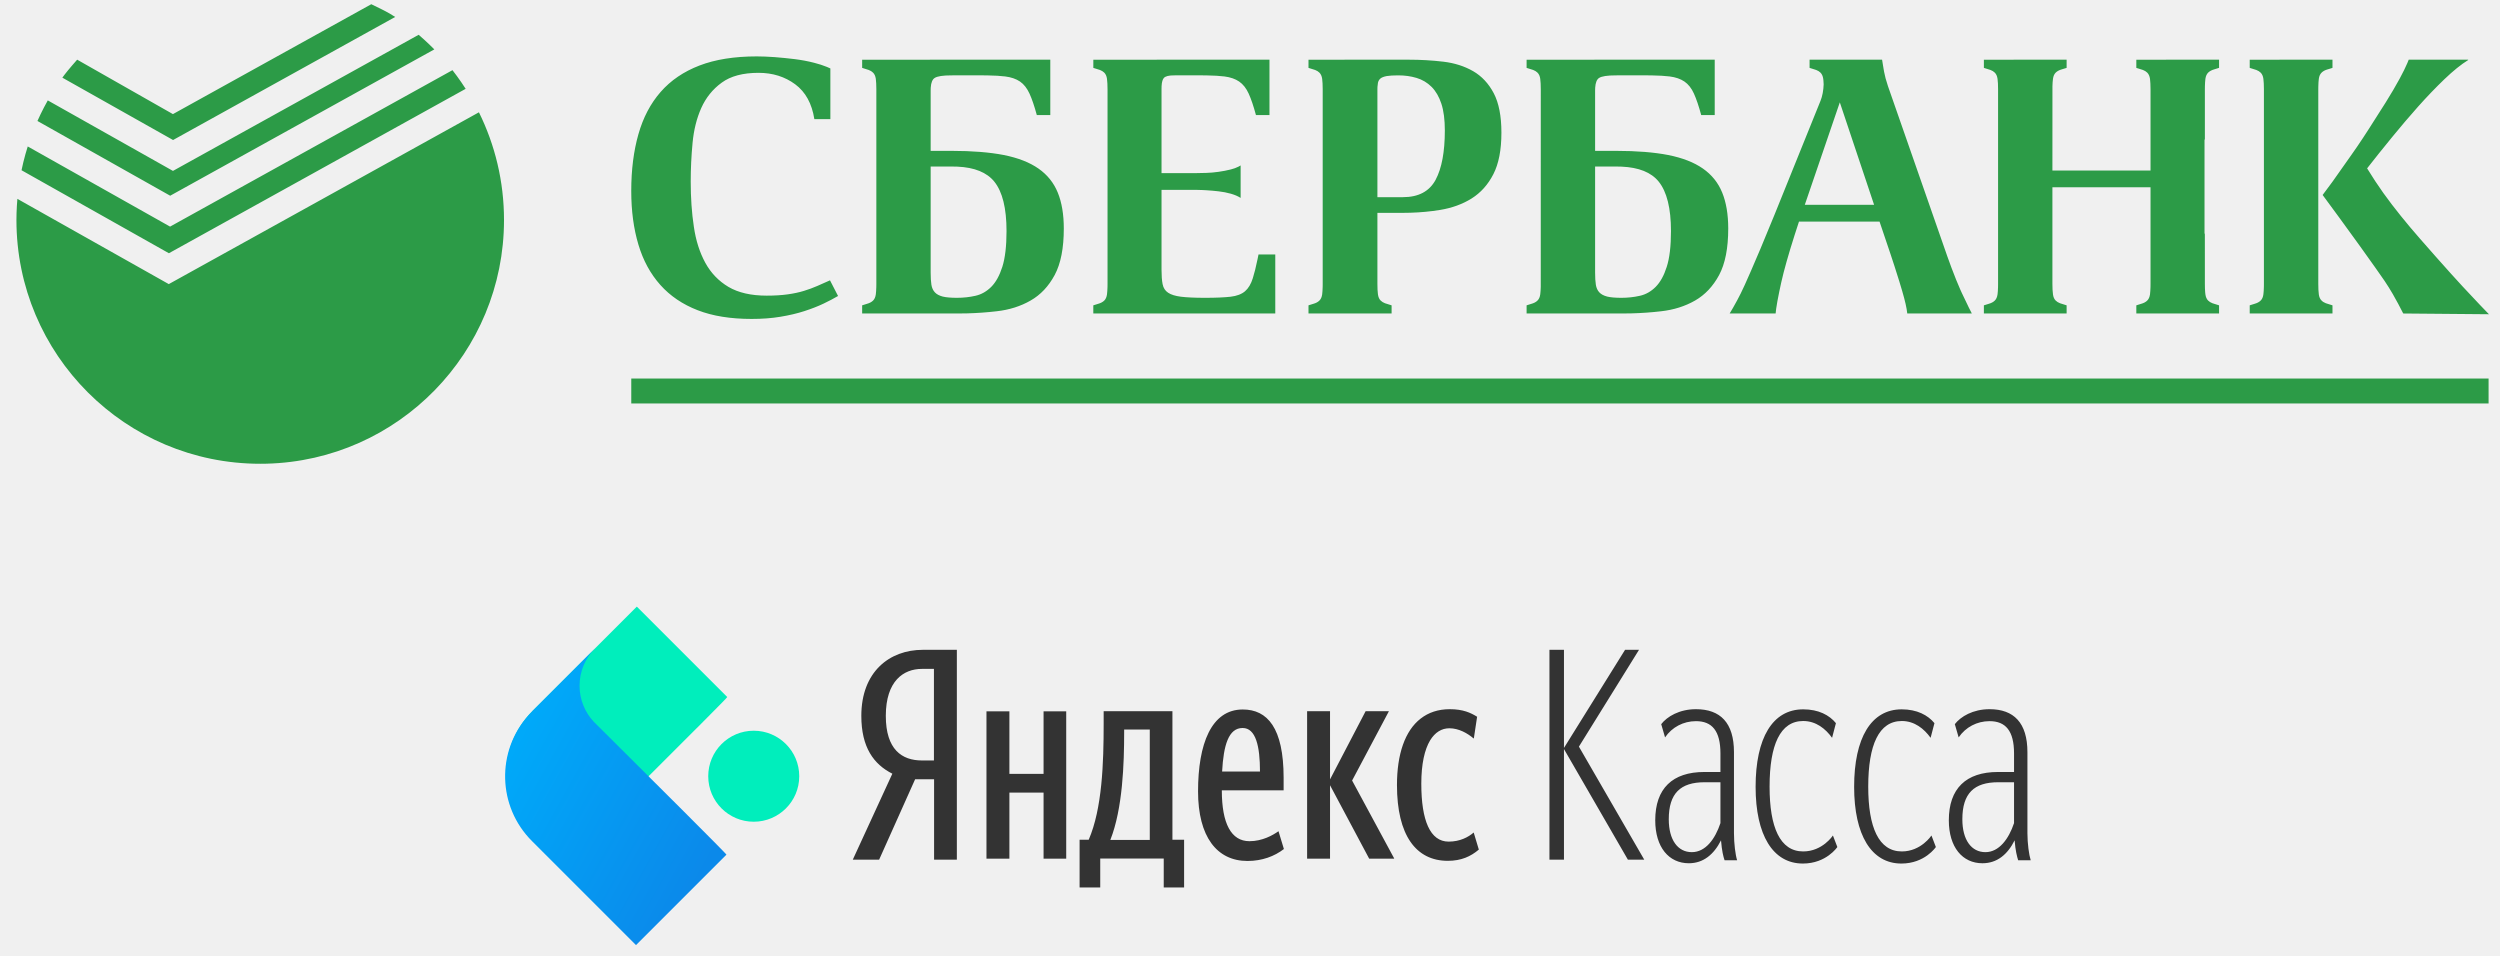
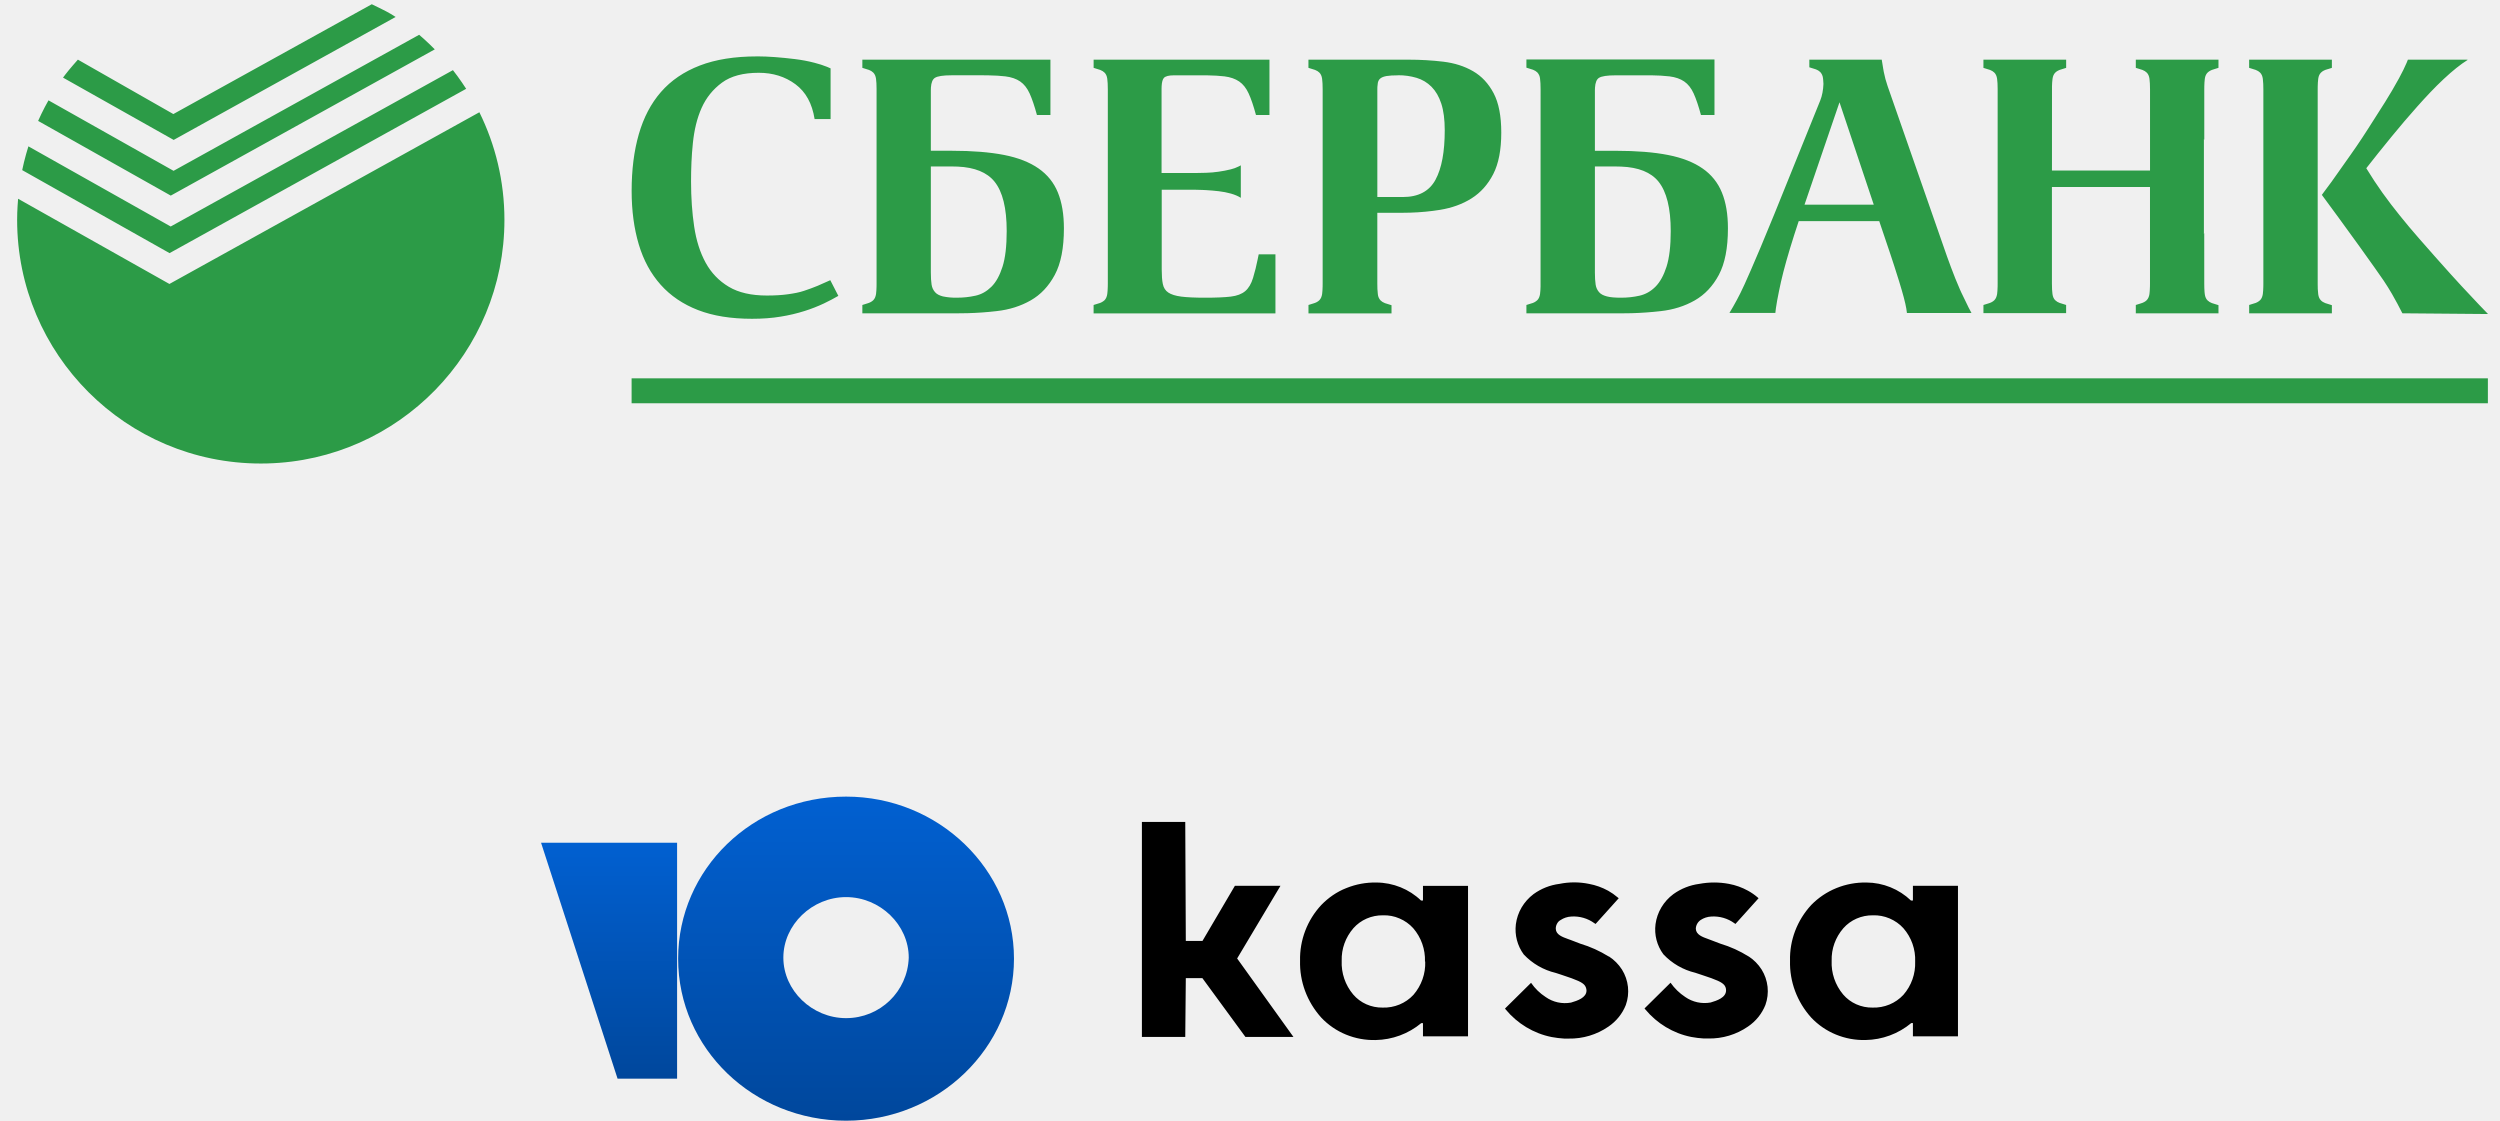
- <svg xmlns="http://www.w3.org/2000/svg" width="136" height="52" viewBox="0 0 136 52" fill="none">
-   <path fill-rule="evenodd" clip-rule="evenodd" d="M0.946 10.818L9.185 15.457L9.188 15.452L26.054 6.109C26.926 7.876 27.418 9.863 27.418 11.967C27.418 19.179 21.661 25.046 14.493 25.225L14.156 25.229C6.831 25.229 0.894 19.291 0.894 11.967C0.894 11.709 0.903 11.453 0.918 11.198L0.946 10.818ZM135.379 20.592V21.949H34.341V20.592H135.379ZM41.166 3.068C41.457 3.068 41.781 3.082 42.138 3.107C42.494 3.135 42.859 3.171 43.23 3.216C43.598 3.263 43.953 3.328 44.291 3.416C44.543 3.48 44.772 3.554 44.976 3.637L45.172 3.723V6.48H44.301C44.168 5.634 43.821 5.002 43.259 4.586C42.696 4.17 42.033 3.962 41.264 3.962C40.419 3.962 39.751 4.138 39.262 4.496C38.771 4.852 38.401 5.314 38.149 5.875C37.899 6.438 37.74 7.073 37.675 7.78C37.608 8.487 37.575 9.186 37.575 9.873C37.575 10.759 37.631 11.58 37.745 12.332C37.855 13.088 38.065 13.742 38.37 14.298C38.673 14.851 39.093 15.289 39.628 15.607C40.165 15.923 40.855 16.082 41.702 16.083C42.138 16.083 42.521 16.06 42.852 16.013C43.183 15.967 43.477 15.903 43.734 15.824C43.992 15.745 44.234 15.655 44.459 15.557L45.152 15.25L45.59 16.102C45.365 16.234 45.101 16.374 44.797 16.519C44.492 16.664 44.144 16.799 43.756 16.925C43.365 17.051 42.93 17.154 42.454 17.232C41.98 17.312 41.457 17.35 40.889 17.35C39.751 17.35 38.772 17.194 37.953 16.876C37.132 16.558 36.454 16.098 35.918 15.496C35.383 14.895 34.985 14.166 34.729 13.305C34.471 12.444 34.34 11.473 34.34 10.388C34.34 9.239 34.471 8.209 34.729 7.304C34.985 6.398 35.389 5.63 35.938 5.002C36.488 4.374 37.191 3.895 38.05 3.565C38.911 3.234 39.948 3.068 41.166 3.068ZM134.267 3.247V3.267C133.882 3.505 133.454 3.852 132.977 4.308C132.501 4.765 132.025 5.261 131.548 5.796C131.073 6.331 130.609 6.874 130.161 7.423L129.415 8.343L128.771 9.159C129.062 9.634 129.356 10.081 129.654 10.499C129.952 10.913 130.266 11.328 130.598 11.737C130.927 12.146 131.278 12.564 131.649 12.987L132.525 13.983L133.34 14.896C133.529 15.105 133.738 15.335 133.97 15.587C134.278 15.922 134.592 16.256 134.913 16.591L135.398 17.095L130.736 17.054C130.563 16.71 130.375 16.359 130.171 16.002C130.034 15.765 129.884 15.524 129.72 15.28L129.217 14.56L128.389 13.399L127.254 11.835L126.351 10.607C126.5 10.415 126.675 10.179 126.879 9.896L127.918 8.424C128.131 8.125 128.342 7.815 128.553 7.494L128.87 7.006C129.189 6.512 129.492 6.031 129.785 5.568C130.073 5.105 130.329 4.672 130.547 4.269C130.723 3.946 130.861 3.663 130.964 3.421L131.034 3.247H134.267ZM98.441 3.247H102.385L102.463 3.724C102.473 3.784 102.484 3.847 102.496 3.911C102.533 4.118 102.601 4.374 102.702 4.677L105.939 13.959L106.158 14.559C106.334 15.03 106.495 15.426 106.638 15.749L106.722 15.934C106.868 16.246 106.997 16.516 107.11 16.744L107.268 17.054L103.755 17.054C103.729 16.776 103.636 16.366 103.477 15.824L103.329 15.329C103.248 15.065 103.157 14.779 103.057 14.47L102.843 13.82L102.247 12.054H97.865L97.626 12.79C97.289 13.848 97.047 14.704 96.901 15.358L96.794 15.857C96.714 16.244 96.657 16.557 96.623 16.799L96.594 17.054L94.093 17.054C94.215 16.858 94.349 16.617 94.5 16.341C94.623 16.118 94.761 15.837 94.917 15.495L95.256 14.729L95.781 13.503C95.998 12.988 96.25 12.379 96.535 11.677L99.034 5.489C99.14 5.232 99.196 4.906 99.207 4.589L99.194 4.377C99.191 4.345 99.187 4.315 99.184 4.287C99.163 4.142 99.113 4.03 99.034 3.951C98.974 3.891 98.897 3.843 98.8 3.806L98.441 3.693V3.247ZM57.136 3.247V6.261H56.403C56.27 5.772 56.138 5.383 56.005 5.092C55.871 4.801 55.701 4.583 55.49 4.437C55.278 4.292 55.009 4.2 54.685 4.159C54.425 4.127 54.105 4.108 53.724 4.102L53.426 4.099L51.76 4.1C51.296 4.1 50.993 4.146 50.848 4.24C50.721 4.318 50.65 4.494 50.632 4.769L50.628 4.914V8.207H51.78C52.89 8.207 53.833 8.283 54.607 8.433C55.38 8.588 56.008 8.831 56.491 9.169C56.973 9.505 57.324 9.941 57.543 10.478C57.761 11.012 57.871 11.664 57.871 12.431C57.871 13.503 57.705 14.345 57.374 14.962C57.043 15.576 56.608 16.04 56.063 16.35C55.522 16.661 54.904 16.857 54.208 16.934C53.688 16.995 53.161 17.032 52.629 17.047L52.096 17.054H46.901V16.61L47.156 16.53C47.302 16.491 47.414 16.431 47.495 16.351C47.574 16.274 47.623 16.162 47.644 16.015C47.657 15.909 47.667 15.777 47.671 15.622L47.673 15.459V4.843C47.673 4.615 47.662 4.429 47.644 4.287C47.623 4.142 47.574 4.03 47.493 3.951C47.434 3.891 47.356 3.843 47.259 3.806L46.901 3.693V3.248L57.136 3.247ZM126.887 3.247V3.693C126.843 3.703 126.798 3.722 126.708 3.749L126.632 3.771C126.486 3.812 126.372 3.872 126.295 3.951C126.213 4.03 126.164 4.142 126.144 4.287C126.129 4.397 126.121 4.532 126.117 4.693L126.115 4.863L126.115 15.439C126.115 15.678 126.124 15.869 126.144 16.015C126.164 16.162 126.213 16.274 126.295 16.351C126.352 16.411 126.431 16.46 126.528 16.497L126.887 16.61V17.054H122.385V16.61L122.64 16.53C122.787 16.491 122.899 16.431 122.979 16.351C123.059 16.274 123.109 16.162 123.128 16.015C123.142 15.905 123.152 15.77 123.155 15.609L123.157 15.439V4.863C123.157 4.626 123.147 4.433 123.128 4.287C123.109 4.142 123.059 4.03 122.979 3.951C122.919 3.891 122.841 3.843 122.744 3.806L122.385 3.693V3.248L126.887 3.247ZM69.059 3.247V6.261H68.324C68.193 5.772 68.061 5.383 67.928 5.092C67.795 4.801 67.624 4.583 67.411 4.437C67.2 4.292 66.933 4.2 66.61 4.159C66.348 4.127 66.028 4.108 65.647 4.102L65.35 4.099L63.86 4.1C63.583 4.1 63.4 4.146 63.315 4.24C63.244 4.316 63.202 4.466 63.19 4.69L63.187 4.834V9.418H65.051C65.21 9.418 65.398 9.414 65.617 9.406C65.835 9.401 66.058 9.38 66.289 9.347C66.521 9.314 66.743 9.272 66.955 9.218C67.114 9.178 67.255 9.127 67.376 9.065L67.49 8.999V10.767C67.347 10.673 67.167 10.598 66.955 10.537C66.743 10.478 66.521 10.434 66.289 10.408C66.058 10.38 65.835 10.363 65.617 10.349L65.408 10.338L65.051 10.328H63.187V14.673C63.187 14.991 63.205 15.252 63.246 15.458C63.286 15.663 63.384 15.817 63.544 15.923C63.702 16.03 63.936 16.102 64.246 16.142C64.559 16.18 64.991 16.201 65.548 16.201C66.142 16.201 66.61 16.18 66.944 16.142C67.283 16.102 67.544 16.002 67.73 15.844C67.913 15.686 68.057 15.448 68.154 15.131C68.238 14.866 68.323 14.523 68.41 14.103L68.463 13.842H69.375V17.054H59.476V16.61L59.733 16.53C59.878 16.491 59.99 16.431 60.072 16.351C60.15 16.274 60.2 16.162 60.22 16.015C60.234 15.905 60.244 15.77 60.248 15.609L60.25 15.439L60.25 4.863C60.25 4.626 60.239 4.433 60.22 4.287C60.2 4.142 60.15 4.03 60.071 3.951C60.01 3.891 59.932 3.843 59.836 3.806L59.477 3.693V3.248L69.059 3.247ZM112.424 3.247L112.424 3.693L112.168 3.771C112.022 3.812 111.91 3.872 111.83 3.951C111.75 4.03 111.702 4.142 111.682 4.287C111.666 4.397 111.657 4.532 111.653 4.693L111.651 9.278H116.989V4.863C116.989 4.626 116.978 4.433 116.96 4.287C116.938 4.142 116.889 4.03 116.809 3.951C116.75 3.891 116.671 3.843 116.575 3.806L116.216 3.693V3.248L120.717 3.247V3.693L120.683 3.702L120.461 3.771C120.316 3.812 120.204 3.872 120.123 3.951C120.044 4.03 119.994 4.142 119.974 4.287C119.959 4.397 119.951 4.532 119.947 4.693L119.945 4.863V7.62L119.926 7.561V12.742L119.944 12.682L119.945 15.439C119.945 15.618 119.95 15.77 119.961 15.897L119.974 16.015C119.994 16.162 120.044 16.274 120.123 16.351C120.183 16.411 120.262 16.46 120.358 16.497L120.717 16.61V17.054H116.216V16.61L116.472 16.53C116.617 16.491 116.729 16.431 116.809 16.351C116.889 16.274 116.939 16.162 116.96 16.015C116.973 15.905 116.983 15.77 116.987 15.609L116.989 15.439V10.189H111.651V15.439C111.651 15.678 111.661 15.869 111.682 16.015C111.702 16.162 111.75 16.274 111.83 16.351C111.89 16.411 111.968 16.46 112.065 16.497L112.424 16.61V17.054H107.923V16.61L108.18 16.53C108.325 16.491 108.437 16.431 108.517 16.351C108.596 16.274 108.645 16.162 108.666 16.015C108.68 15.909 108.689 15.78 108.693 15.626L108.695 15.464L108.695 4.839C108.695 4.612 108.685 4.428 108.666 4.287C108.645 4.142 108.597 4.03 108.516 3.951C108.457 3.891 108.379 3.843 108.282 3.806L107.923 3.693V3.248L112.424 3.247ZM76.638 3.247C77.284 3.247 77.912 3.284 78.521 3.356C79.129 3.429 79.668 3.601 80.139 3.872C80.607 4.143 80.982 4.544 81.26 5.072C81.537 5.601 81.677 6.315 81.677 7.216C81.677 8.154 81.531 8.908 81.239 9.476C80.948 10.044 80.554 10.483 80.058 10.796C79.563 11.105 78.989 11.315 78.343 11.42C77.823 11.505 77.284 11.556 76.724 11.573L76.299 11.58H74.931V15.439C74.931 15.678 74.94 15.869 74.96 16.015C74.981 16.162 75.03 16.274 75.109 16.351C75.169 16.411 75.247 16.46 75.344 16.497L75.703 16.61V17.054H71.182V16.61L71.438 16.53C71.584 16.491 71.696 16.431 71.775 16.351C71.856 16.274 71.904 16.162 71.926 16.015C71.939 15.905 71.949 15.77 71.953 15.609L71.955 15.439V4.863C71.955 4.626 71.944 4.433 71.926 4.287C71.904 4.142 71.856 4.03 71.775 3.951C71.716 3.891 71.638 3.843 71.541 3.806L71.182 3.693V3.248L76.638 3.247ZM93.281 3.247V6.261H92.546C92.414 5.772 92.282 5.383 92.15 5.092C92.019 4.801 91.846 4.583 91.635 4.437C91.421 4.292 91.155 4.2 90.831 4.159C90.571 4.127 90.251 4.108 89.869 4.102L89.571 4.099L87.905 4.1C87.442 4.1 87.138 4.146 86.991 4.24C86.867 4.318 86.796 4.494 86.778 4.769L86.774 4.914V8.207H87.925C89.036 8.207 89.978 8.283 90.752 8.433C91.526 8.588 92.154 8.831 92.637 9.169C93.119 9.505 93.47 9.941 93.688 10.478C93.906 11.012 94.016 11.664 94.016 12.431C94.016 13.503 93.85 14.345 93.52 14.962C93.189 15.576 92.753 16.04 92.211 16.35C91.667 16.661 91.05 16.857 90.357 16.934C89.835 16.995 89.308 17.032 88.776 17.047L88.241 17.054H83.047V16.61L83.302 16.53C83.447 16.491 83.56 16.431 83.639 16.351C83.72 16.274 83.769 16.162 83.789 16.015C83.803 15.905 83.813 15.77 83.817 15.609L83.819 4.863C83.819 4.626 83.808 4.433 83.789 4.287C83.769 4.142 83.72 4.03 83.639 3.951C83.58 3.891 83.501 3.843 83.405 3.806L83.047 3.693V3.248L93.281 3.247ZM51.82 9.06H50.628V14.833C50.628 15.095 50.641 15.315 50.668 15.488C50.695 15.659 50.758 15.798 50.857 15.903C50.956 16.01 51.098 16.084 51.283 16.133C51.469 16.178 51.726 16.201 52.056 16.201C52.401 16.201 52.735 16.165 53.059 16.092C53.383 16.021 53.67 15.857 53.922 15.607C54.174 15.355 54.375 14.991 54.527 14.515C54.678 14.04 54.755 13.391 54.755 12.571C54.755 11.328 54.534 10.432 54.091 9.882C53.685 9.379 53.014 9.107 52.081 9.065L51.82 9.06ZM87.963 9.06H86.774V14.833C86.774 15.095 86.787 15.315 86.814 15.488C86.841 15.659 86.903 15.798 87.002 15.903C87.101 16.01 87.243 16.084 87.429 16.133C87.614 16.178 87.872 16.201 88.203 16.201C88.547 16.201 88.88 16.165 89.205 16.092C89.529 16.021 89.817 15.857 90.067 15.607C90.318 15.355 90.52 14.991 90.671 14.515C90.824 14.04 90.901 13.391 90.901 12.571C90.901 11.328 90.677 10.432 90.235 9.882C89.827 9.376 89.15 9.104 88.205 9.065L87.963 9.06ZM1.509 7.967L9.255 12.329L9.258 12.324L24.614 3.817C24.784 4.035 24.947 4.258 25.103 4.486L25.332 4.832L9.188 13.776L1.171 9.261C1.232 8.968 1.302 8.678 1.382 8.392L1.509 7.967ZM100.086 5.568L98.181 11.142H101.951L100.086 5.568ZM76.06 4.1C75.797 4.1 75.588 4.113 75.437 4.138C75.286 4.167 75.172 4.209 75.098 4.269C75.027 4.328 74.981 4.408 74.96 4.506C74.947 4.573 74.939 4.646 74.934 4.727L74.931 4.852V10.726H76.32C77.165 10.726 77.757 10.412 78.096 9.785C78.432 9.156 78.599 8.26 78.599 7.096C78.599 6.513 78.537 6.031 78.412 5.647C78.287 5.265 78.108 4.956 77.877 4.724C77.644 4.494 77.373 4.332 77.064 4.24C76.752 4.146 76.417 4.099 76.06 4.1ZM22.774 1.892L23.066 2.149L23.35 2.414L23.627 2.687L9.258 10.647L2.037 6.581C2.151 6.326 2.272 6.075 2.401 5.828L2.6 5.462L9.412 9.299L9.415 9.294L22.774 1.892ZM9.41 6.209L9.414 6.204L20.198 0.229L20.736 0.492C20.904 0.576 21.067 0.66 21.236 0.76L21.497 0.923L9.415 7.617L3.392 4.225L3.51 4.065L3.694 3.833L3.919 3.566L4.198 3.246L9.41 6.209Z" fill="#2C9B47" />
-   <path d="M41.003 44.702C42.37 44.702 43.479 43.594 43.479 42.227C43.479 40.859 42.37 39.751 41.003 39.751C39.636 39.751 38.528 40.859 38.528 42.227C38.528 43.594 39.636 44.702 41.003 44.702Z" fill="#00EEBC" />
-   <path d="M39.563 37.92L34.643 33L28.982 38.661C27.038 40.605 27.038 43.758 28.982 45.701L30.381 47.101C30.382 47.101 39.636 37.92 39.563 37.92Z" fill="#00EEBC" />
-   <path d="M32.59 39.551C32.544 39.505 32.498 39.46 32.453 39.415C32.451 39.413 32.449 39.411 32.448 39.409C32.398 39.36 32.349 39.312 32.302 39.264C32.301 39.263 32.3 39.262 32.3 39.262C31.821 38.749 31.528 38.06 31.528 37.304C31.528 36.511 31.849 35.794 32.369 35.274L28.982 38.661C28.912 38.731 28.846 38.802 28.781 38.874C28.775 38.881 28.768 38.889 28.762 38.896C28.761 38.897 28.76 38.898 28.759 38.899C28.753 38.905 28.748 38.911 28.742 38.917C28.743 38.917 28.743 38.917 28.744 38.917C26.995 40.871 27.059 43.875 28.937 45.752L34.598 51.413L39.518 46.493C39.567 46.493 35.324 42.269 32.59 39.551Z" fill="url(#paint0_linear)" />
-   <path fill-rule="evenodd" clip-rule="evenodd" d="M46.856 38.944C46.856 36.551 48.382 35.35 50.202 35.35H52.053V46.767H50.814V42.391H49.783L47.824 46.767H46.391L48.544 42.089C47.53 41.578 46.856 40.656 46.856 38.944ZM50.148 36.388C49.156 36.388 48.188 37.039 48.188 38.944C48.188 40.78 49.071 41.369 50.148 41.369H50.806V36.388H50.148ZM56.77 42.097H54.911V38.697H53.664V46.713H54.911V43.119H56.77V46.713H58.002V38.697H56.77V42.097ZM59.225 45.683C59.961 43.987 60.039 41.5 60.039 39.37V38.689H63.78V45.683H64.415V48.278H63.307V46.705H59.853V48.278H58.73V45.683H59.225ZM61.154 39.835C61.154 41.524 61.077 43.987 60.403 45.691H62.548V39.688H61.154V39.835ZM69.55 45.218C69.233 45.443 68.667 45.761 67.97 45.761C66.979 45.761 66.467 44.808 66.467 42.995H69.829V42.314C69.829 39.595 68.946 38.596 67.606 38.596C65.894 38.596 65.174 40.47 65.174 43.05C65.174 45.513 66.196 46.837 67.862 46.837C68.659 46.837 69.333 46.581 69.844 46.187L69.55 45.218ZM67.598 39.603C68.319 39.603 68.543 40.602 68.543 41.973H66.483C66.56 40.54 66.832 39.603 67.598 39.603ZM75.847 46.705L73.555 42.461L73.555 42.461L75.553 38.697H75.549L75.553 38.689H74.29L72.354 42.399V38.697V38.689H71.107V38.697V46.705V46.713H72.354V46.705V42.717L74.484 46.713H75.84L75.835 46.705H75.847ZM80.177 40.168L80.171 40.163L80.169 40.176C79.836 39.889 79.356 39.618 78.845 39.618C78.428 39.618 78.065 39.837 77.797 40.278C77.497 40.779 77.319 41.562 77.319 42.631C77.319 44.637 77.799 45.784 78.806 45.784C79.418 45.784 79.875 45.544 80.169 45.288L80.448 46.218L80.44 46.224L80.44 46.225C80.007 46.589 79.496 46.829 78.76 46.829C77.032 46.829 75.995 45.443 75.995 42.709C75.995 41.027 76.43 39.753 77.283 39.092C77.708 38.76 78.237 38.58 78.868 38.58C79.588 38.58 80.007 38.774 80.355 38.991L80.177 40.168ZM89.448 46.767L85.893 40.617L89.162 35.35H88.403L85.08 40.687V35.35H84.29V46.767H85.08V40.749L88.558 46.767H89.448ZM94.328 40.919V45.327C94.328 45.884 94.406 46.504 94.499 46.798H93.817C93.747 46.597 93.67 46.287 93.623 45.714C93.236 46.481 92.663 46.961 91.873 46.961C90.788 46.961 90.045 46.093 90.045 44.622C90.045 42.895 90.982 41.996 92.717 41.996H93.592V40.989C93.592 39.758 93.135 39.231 92.26 39.231C91.579 39.231 90.959 39.556 90.579 40.114L90.37 39.394C90.688 38.983 91.354 38.58 92.26 38.58C93.585 38.58 94.328 39.316 94.328 40.919ZM92.035 46.357C92.787 46.357 93.306 45.636 93.592 44.777V42.554H92.733C91.416 42.554 90.781 43.158 90.781 44.568C90.781 45.699 91.276 46.357 92.035 46.357ZM99.951 46.078L99.711 45.451C99.711 45.451 99.146 46.318 98.093 46.318C96.83 46.318 96.265 45.001 96.265 42.794C96.265 40.517 96.846 39.223 98.093 39.223C98.79 39.223 99.309 39.642 99.665 40.137L99.874 39.339C99.518 38.906 98.937 38.588 98.093 38.588C96.427 38.588 95.505 40.145 95.505 42.802C95.505 45.427 96.443 46.977 98.077 46.977C99.355 46.977 99.951 46.078 99.951 46.078ZM105.071 45.451L105.311 46.078C105.311 46.078 104.715 46.977 103.437 46.977C101.803 46.977 100.865 45.427 100.865 42.802C100.865 40.145 101.787 38.588 103.452 38.588C104.289 38.588 104.878 38.906 105.234 39.339L105.025 40.137C104.668 39.642 104.15 39.223 103.46 39.223C102.213 39.223 101.632 40.517 101.632 42.794C101.632 45.001 102.198 46.318 103.46 46.318C104.506 46.318 105.071 45.451 105.071 45.451ZM110.292 45.327V40.919C110.292 39.316 109.548 38.58 108.231 38.58C107.325 38.58 106.659 38.983 106.342 39.394L106.551 40.114C106.93 39.556 107.55 39.231 108.231 39.231C109.107 39.231 109.564 39.758 109.564 40.989V41.996H108.688C106.953 41.996 106.016 42.895 106.016 44.622C106.016 46.093 106.76 46.961 107.844 46.961C108.642 46.961 109.215 46.481 109.595 45.714C109.641 46.287 109.726 46.597 109.788 46.798H110.47C110.377 46.504 110.292 45.884 110.292 45.327ZM109.564 44.777C109.277 45.636 108.75 46.357 108.007 46.357C107.248 46.357 106.752 45.699 106.752 44.568C106.752 43.158 107.387 42.554 108.704 42.554H109.564V44.777Z" fill="#333333" />
+ <svg xmlns="http://www.w3.org/2000/svg" width="116" height="52" viewBox="0 0 136 61" fill="none">
+   <path fill-rule="evenodd" d="M.946 10.818l8.24 4.64.003-.005L26.054 6.11c.872 1.767 1.364 3.755 1.364 5.858 0 7.212-5.756 13.08-12.925 13.258l-.337.004C6.83 25.23.894 19.29.894 11.967a12.55 12.55 0 0 1 .025-.769l.028-.38zm134.433 9.774v1.357H34.34v-1.357H135.38zM41.167 3.068a13.93 13.93 0 0 1 .971.039 24.16 24.16 0 0 1 1.092.109c.37.046.724.112 1.06.2.252.064.48.138.685.22l.196.086V6.48h-.87c-.133-.846-.48-1.478-1.042-1.894s-1.226-.624-1.995-.624c-.845 0-1.513.175-2.002.534s-.86.817-1.112 1.38-.4 1.198-.474 1.905-.1 1.406-.1 2.093c0 .886.057 1.707.17 2.46s.32 1.41.625 1.966.724.99 1.26 1.31 1.227.476 2.074.476c.436 0 .82-.023 1.15-.07s.625-.1.882-.19.5-.17.725-.268l.693-.307.438.853c-.225.132-.49.272-.793.417a8.58 8.58 0 0 1-1.041.406 9.01 9.01 0 0 1-1.301.307c-.474.08-.998.118-1.565.118-1.138 0-2.117-.157-2.936-.474s-1.498-.778-2.035-1.38-.933-1.33-1.19-2.19-.39-1.833-.39-2.917c0-1.15.13-2.18.39-3.084s.66-1.674 1.208-2.302 1.253-1.107 2.113-1.438 1.898-.497 3.116-.497zm93.1.18v.02c-.385.24-.813.585-1.3 1.04s-.952.953-1.43 1.488a52.37 52.37 0 0 0-1.387 1.626l-.746.92-.644.815c.29.476.585.922.883 1.34a26.6 26.6 0 0 0 .944 1.238 37.49 37.49 0 0 0 1.051 1.251l.876.996.815.913.63.69.943 1.004.485.504-4.662-.04c-.173-.344-.36-.695-.565-1.052-.137-.237-.287-.478-.45-.722l-.503-.72-.828-1.16-1.135-1.564-.903-1.228a26.57 26.57 0 0 0 .528-.712l1.04-1.472a31.73 31.73 0 0 0 .635-.93l.317-.488.915-1.438a24.88 24.88 0 0 0 .762-1.299c.176-.323.314-.605.417-.847l.07-.174h3.233zm-35.826 0h3.945l.078.478.033.187a5.68 5.68 0 0 0 .206.766l3.237 9.282.22.6a22.08 22.08 0 0 0 .48 1.19l.084.185.388.8.158.3h-3.513c-.026-.278-.12-.69-.278-1.23l-.148-.495-.272-.86-.214-.65-.596-1.766h-4.382l-.24.735c-.337 1.058-.578 1.915-.725 2.568l-.107.5c-.08.387-.137.7-.17.942l-.03.255h-2.5a16.04 16.04 0 0 0 .407-.713c.122-.222.26-.504.417-.846l.34-.767.525-1.226.755-1.826 2.5-6.188c.106-.257.162-.583.174-.9l-.014-.212-.01-.1a.58.58 0 0 0-.15-.336.67.67 0 0 0-.234-.145l-.36-.113v-.446zm-41.304 0V6.26h-.734c-.133-.49-.265-.878-.397-1.17s-.304-.51-.515-.655-.48-.238-.806-.278c-.26-.032-.58-.05-.96-.057l-.298-.002H51.76c-.464 0-.767.046-.912.14-.126.08-.198.255-.216.53l-.004.146v3.292h1.152c1.1 0 2.054.076 2.827.227s1.4.398 1.884.736.833.772 1.052 1.31.328 1.186.328 1.953c0 1.072-.166 1.914-.497 2.53s-.766 1.078-1.31 1.388-1.16.507-1.856.584a17.65 17.65 0 0 1-1.578.113l-.533.007H46.9V16.6l.255-.08c.146-.04.258-.1.34-.18s.128-.2.15-.336a3.85 3.85 0 0 0 .027-.393l.002-.163V4.843c0-.228-.01-.414-.03-.556s-.07-.257-.15-.336a.67.67 0 0 0-.234-.145l-.36-.113v-.445l10.236-.001zm69.75 0v.446c-.044.01-.09.03-.18.057l-.076.022c-.146.04-.26.1-.337.18-.082.08-.13.19-.15.336a3.82 3.82 0 0 0-.027.407l-.002.17V15.44a4.45 4.45 0 0 0 .029.576c.02.146.07.258.15.336.057.06.136.108.233.146l.36.113v.444h-4.502V16.6l.255-.08a.74.74 0 0 0 .339-.179c.08-.078.13-.2.15-.336a3.81 3.81 0 0 0 .027-.406l.002-.17V4.863a4.65 4.65 0 0 0-.029-.576c-.02-.145-.07-.257-.15-.336-.06-.06-.138-.107-.235-.145l-.36-.113v-.445l4.502-.001zm-57.828 0V6.26h-.734c-.132-.49-.263-.878-.397-1.17s-.304-.51-.517-.655-.478-.238-.8-.278c-.262-.032-.582-.05-.963-.057L65.35 4.1h-1.49c-.277 0-.46.046-.546.14-.07.077-.112.227-.124.45l-.004.143v4.584h1.864c.16 0 .348-.004.567-.012a5.76 5.76 0 0 0 .672-.059 6.22 6.22 0 0 0 .666-.129 1.95 1.95 0 0 0 .421-.153L67.5 9v1.768c-.144-.093-.323-.17-.535-.23s-.434-.103-.666-.13a12.39 12.39 0 0 0-.672-.059l-.21-.01-.358-.01h-1.864v4.345c0 .318.018.58.06.785s.14.36.298.465.392.18.702.22.745.06 1.302.06c.594 0 1.062-.02 1.397-.06s.6-.14.786-.298.327-.396.424-.713a10.81 10.81 0 0 0 .256-1.028l.053-.26h.912v3.212h-9.898V16.6l.257-.08a.76.76 0 0 0 .339-.179c.078-.078.128-.2.148-.336.015-.1.024-.245.028-.406l.002-.17V4.863c0-.237-.01-.43-.03-.576s-.07-.257-.15-.336c-.06-.06-.138-.107-.235-.145l-.358-.113v-.445l9.58-.001zm43.365 0v.446l-.256.08c-.146.04-.258.1-.338.18s-.128.19-.148.336a3.52 3.52 0 0 0-.029.407l-.002 4.585h5.338V4.863c0-.237-.01-.43-.03-.576s-.07-.257-.15-.336c-.06-.06-.138-.107-.234-.145l-.36-.113v-.445l4.5-.001v.446l-.034.01-.222.07c-.145.04-.257.1-.338.18s-.13.19-.15.336a3.82 3.82 0 0 0-.027.407l-.002.17V7.62l-.02-.06v5.182l.018-.06.001 2.757c0 .18.005.33.016.458l.013.118c.02.146.07.258.15.336a.68.68 0 0 0 .235.146l.36.113v.444h-4.5V16.6l.256-.08c.145-.04.257-.1.337-.18s.13-.2.15-.336c.013-.1.023-.245.027-.406l.002-.17v-5.25h-5.338v5.25c0 .24.01.43.03.576s.068.258.148.336a.67.67 0 0 0 .235.146l.36.113v.444h-4.5V16.6l.257-.08c.145-.04.257-.1.337-.18s.128-.2.15-.336c.014-.106.023-.235.027-.39l.002-.162V4.84c0-.227-.01-.41-.03-.552s-.07-.257-.15-.336c-.06-.06-.137-.107-.234-.145l-.36-.113v-.445l4.5-.001zm-35.786 0c.646 0 1.275.037 1.884.11s1.147.245 1.617.516.844.672 1.122 1.2.416 1.243.416 2.143c0 .94-.146 1.693-.437 2.26s-.685 1.007-1.18 1.32-1.07.52-1.715.625c-.52.084-1.06.136-1.62.153l-.424.007H74.93v3.86a4.53 4.53 0 0 0 .029.576.57.57 0 0 0 .149.336c.06.06.138.108.235.146l.36.113v.444h-4.52V16.6l.256-.08c.146-.04.258-.1.337-.18s.13-.2.15-.336a4.15 4.15 0 0 0 .027-.406l.002-.17V4.863c0-.237-.01-.43-.03-.576s-.07-.257-.15-.336c-.06-.06-.137-.107-.234-.145l-.36-.113v-.445l5.456-.001zm16.644 0V6.26h-.736c-.132-.49-.264-.878-.396-1.17s-.304-.51-.515-.655-.48-.238-.804-.278a9.47 9.47 0 0 0-.962-.057L89.57 4.1h-1.666c-.463 0-.767.046-.913.14-.124.08-.195.255-.213.53l-.005.146v3.292h1.15c1.11 0 2.054.076 2.827.227s1.402.398 1.885.736a2.89 2.89 0 0 1 1.051 1.309c.22.534.328 1.186.328 1.953 0 1.072-.166 1.914-.495 2.53s-.767 1.078-1.31 1.388-1.16.507-1.855.584c-.522.06-1.05.098-1.58.113l-.534.007h-5.195V16.6l.255-.08a.74.74 0 0 0 .337-.179c.08-.078.13-.2.15-.336a3.82 3.82 0 0 0 .028-.406l.002-10.746c0-.237-.01-.43-.03-.576a.56.56 0 0 0-.149-.336c-.06-.06-.138-.107-.235-.145l-.358-.113v-.445l10.235-.001zM51.82 9.06h-1.192v5.774c0 .262.013.482.04.655s.09.3.19.415.24.18.426.23a3.39 3.39 0 0 0 .774.069 4.51 4.51 0 0 0 1.002-.109c.324-.07.61-.235.864-.485s.453-.615.605-1.09.228-1.124.228-1.944c0-1.243-.22-2.14-.664-2.69-.406-.503-1.077-.775-2-.817l-.26-.006zm36.143 0h-1.19v5.774c0 .262.014.482.04.655s.09.3.188.415.24.18.427.23.443.07.774.07c.344 0 .678-.036 1.002-.11s.612-.235.862-.485.453-.615.605-1.09.23-1.124.23-1.944c0-1.243-.224-2.14-.666-2.69-.41-.506-1.085-.78-2.03-.817l-.242-.005zM1.51 7.967l7.746 4.363.003-.005 15.356-8.507c.17.218.333.44.49.67l.23.346-16.144 8.944L1.17 9.26a13.05 13.05 0 0 1 .211-.868l.127-.426zm98.577-2.4l-1.905 5.575h3.77l-1.865-5.575zM76.06 4.1c-.264 0-.472.013-.623.038s-.265.07-.34.13-.117.14-.138.237c-.012.067-.02.14-.025.22l-.003.126v5.873h1.39c.845 0 1.437-.314 1.776-.94s.503-1.525.503-2.69c0-.582-.062-1.065-.187-1.45s-.304-.69-.535-.923a1.92 1.92 0 0 0-.813-.485 3.45 3.45 0 0 0-1.003-.14zM22.775 1.892l.292.257.284.265.276.273-14.37 7.96-7.22-4.066a13.24 13.24 0 0 1 .364-.753l.2-.366L9.412 9.3l.003-.005 13.36-7.402zM9.4 6.21l.003-.005L20.198.23l.537.263a7.54 7.54 0 0 1 .501.267l.26.163L9.415 7.616 3.392 4.225l.12-.16.184-.232.225-.267.28-.32L9.4 6.21z" fill="#2c9b47" />
+   <g clip-path="url(#C)">
+     <g clip-path="url(#D)">
+       <g fill="#000">
+         <path d="M69.67 48.214h-2.492l-1.764 3h-.908l-.03-6.474h-2.36v11.7h2.36l.03-3.2h.902l2.342 3.2h2.614L67.3 52.17l2.36-3.957zm17.855 3.85a6.37 6.37 0 0 0-1.544-.698l-.52-.2-.14-.05c-.324-.117-.665-.24-.677-.558a.54.54 0 0 1 .063-.272c.044-.084.1-.156.2-.208a1.15 1.15 0 0 1 .578-.19 1.92 1.92 0 0 1 1.261.363l.064.04 1.26-1.4-.064-.05a3.09 3.09 0 0 0-.51-.357 3.47 3.47 0 0 0-1.046-.374 4 4 0 0 0-1.608 0 3.05 3.05 0 0 0-1.41.558c-.264.2-.484.447-.65.728a2.41 2.41 0 0 0-.311.913 2.3 2.3 0 0 0 .428 1.641 3.5 3.5 0 0 0 1.735 1.005l.104.033.237.078c.856.28 1.1.4 1.237.558a.5.5 0 0 1 .104.29c0 .396-.503.558-.844.658a1.84 1.84 0 0 1-.72-.013c-.237-.052-.46-.15-.656-.288a2.81 2.81 0 0 1-.798-.776l-1.417 1.4.04.056c.63.76 1.512 1.3 2.498 1.496a5.57 5.57 0 0 0 .682.084h.237a3.68 3.68 0 0 0 2.174-.653c.428-.292.756-.7.943-1.172a2.22 2.22 0 0 0 .118-.988 2.24 2.24 0 0 0-.326-.943 2.39 2.39 0 0 0-.717-.72zm7.62 0a6.32 6.32 0 0 0-1.538-.698l-.526-.2-.133-.05c-.33-.117-.665-.24-.682-.558a.58.58 0 0 1 .071-.27.61.61 0 0 1 .189-.21 1.15 1.15 0 0 1 .578-.19c.452-.03.9.1 1.26.363l.058.04 1.26-1.4-.058-.05a2.99 2.99 0 0 0-.515-.357 3.45 3.45 0 0 0-1.041-.374c-.532-.1-1.08-.1-1.613 0a3.1 3.1 0 0 0-1.41.558c-.266.197-.488.443-.655.724a2.4 2.4 0 0 0-.317.911 2.26 2.26 0 0 0 .428 1.64 3.5 3.5 0 0 0 1.735 1.005l.098.033.237.078c.862.28 1.104.4 1.243.558a.44.44 0 0 1 .098.29c0 .396-.497.558-.84.66a1.85 1.85 0 0 1-.723-.013 1.84 1.84 0 0 1-.66-.288 2.96 2.96 0 0 1-.798-.776l-1.417 1.4.046.056c.63.76 1.512 1.3 2.498 1.496a5.57 5.57 0 0 0 .682.084h.237a3.68 3.68 0 0 0 2.174-.653 2.57 2.57 0 0 0 .943-1.172 2.23 2.23 0 0 0 .118-.988 2.24 2.24 0 0 0-.326-.943 2.38 2.38 0 0 0-.706-.714zm-17.73-3.85v.804h-.104c-.646-.624-1.52-.977-2.434-.982a4.14 4.14 0 0 0-1.633.303c-.516.2-.98.524-1.363.92a4.31 4.31 0 0 0-1.156 3.036c-.03 1.136.383 2.24 1.156 3.097a3.87 3.87 0 0 0 1.34.92 3.98 3.98 0 0 0 1.615.298 3.99 3.99 0 0 0 2.486-.921h.093v.72h2.452v-8.192h-2.452zm.122 4.124c.025.66-.204 1.306-.642 1.814a2.15 2.15 0 0 1-.759.526 2.22 2.22 0 0 1-.918.166c-.306.005-.608-.057-.886-.18a2.02 2.02 0 0 1-.716-.534 2.67 2.67 0 0 1-.625-1.836c-.02-.645.207-1.274.636-1.77a2.06 2.06 0 0 1 .722-.525 2.15 2.15 0 0 1 .885-.178c.313-.01.624.048.9.17a2.11 2.11 0 0 1 .748.529 2.64 2.64 0 0 1 .642 1.819zm26.546-4.124v.804h-.104a3.53 3.53 0 0 0-2.428-.982c-.56-.01-1.118.093-1.635.304a4.02 4.02 0 0 0-1.366.918c-.77.833-1.184 1.92-1.156 3.036-.03 1.136.383 2.24 1.156 3.097a3.87 3.87 0 0 0 1.34.92 3.98 3.98 0 0 0 1.615.298 3.99 3.99 0 0 0 2.486-.921h.092v.72h2.452v-8.192h-2.452zm.122 4.124a2.6 2.6 0 0 1-.642 1.814 2.15 2.15 0 0 1-.759.526 2.22 2.22 0 0 1-.918.166 2.09 2.09 0 0 1-.885-.18 2.02 2.02 0 0 1-.717-.534c-.432-.518-.654-1.17-.624-1.836-.02-.645.207-1.274.636-1.77a2.06 2.06 0 0 1 .722-.525 2.15 2.15 0 0 1 .885-.178 2.14 2.14 0 0 1 .91.17c.285.122.543.3.75.53.44.5.67 1.157.642 1.82z" />
+       </g>
+       <path d="M46.013 43.36c-5.1 0-9.14 3.963-9.14 8.82 0 4.912 4.107 8.82 9.14 8.82s9.14-3.964 9.14-8.82-4.107-8.82-9.14-8.82zm0 12.058c-1.85 0-3.413-1.507-3.413-3.294s1.562-3.294 3.413-3.294 3.412 1.507 3.412 3.294c-.058 1.842-1.562 3.294-3.412 3.294z" fill="url(#A)" />
+       <path d="M36.816 45.872v12.84h-3.24l-4.164-12.84h7.404z" fill="url(#B)" />
+     </g>
+   </g>
  <defs>
-     <linearGradient id="paint0_linear" x1="25.531" y1="44.928" x2="36.395" y2="50.974" gradientUnits="userSpaceOnUse">
-       <stop stop-color="#00A9F9" />
-       <stop offset="0.99" stop-color="#0B89EA" />
+     <linearGradient id="A" x1="46.013" y1="43.36" x2="46.013" y2="61" gradientUnits="userSpaceOnUse">
+       <stop stop-color="#0160d1" />
+       <stop offset="1" stop-color="#00479c" />
    </linearGradient>
+     <linearGradient id="B" x1="33.114" y1="45.872" x2="33.114" y2="58.711" gradientUnits="userSpaceOnUse">
+       <stop stop-color="#0160d1" />
+       <stop offset="1" stop-color="#00479c" />
+     </linearGradient>
+     <clipPath id="C">
+       <path fill="#fff" transform="translate(26.5 43)" d="M0 0h87v18H0z" />
+     </clipPath>
+     <clipPath id="D">
+       <path fill="#fff" transform="translate(29.412 43.36)" d="M0 0h77.172v17.64H0z" />
+     </clipPath>
  </defs>
</svg>
